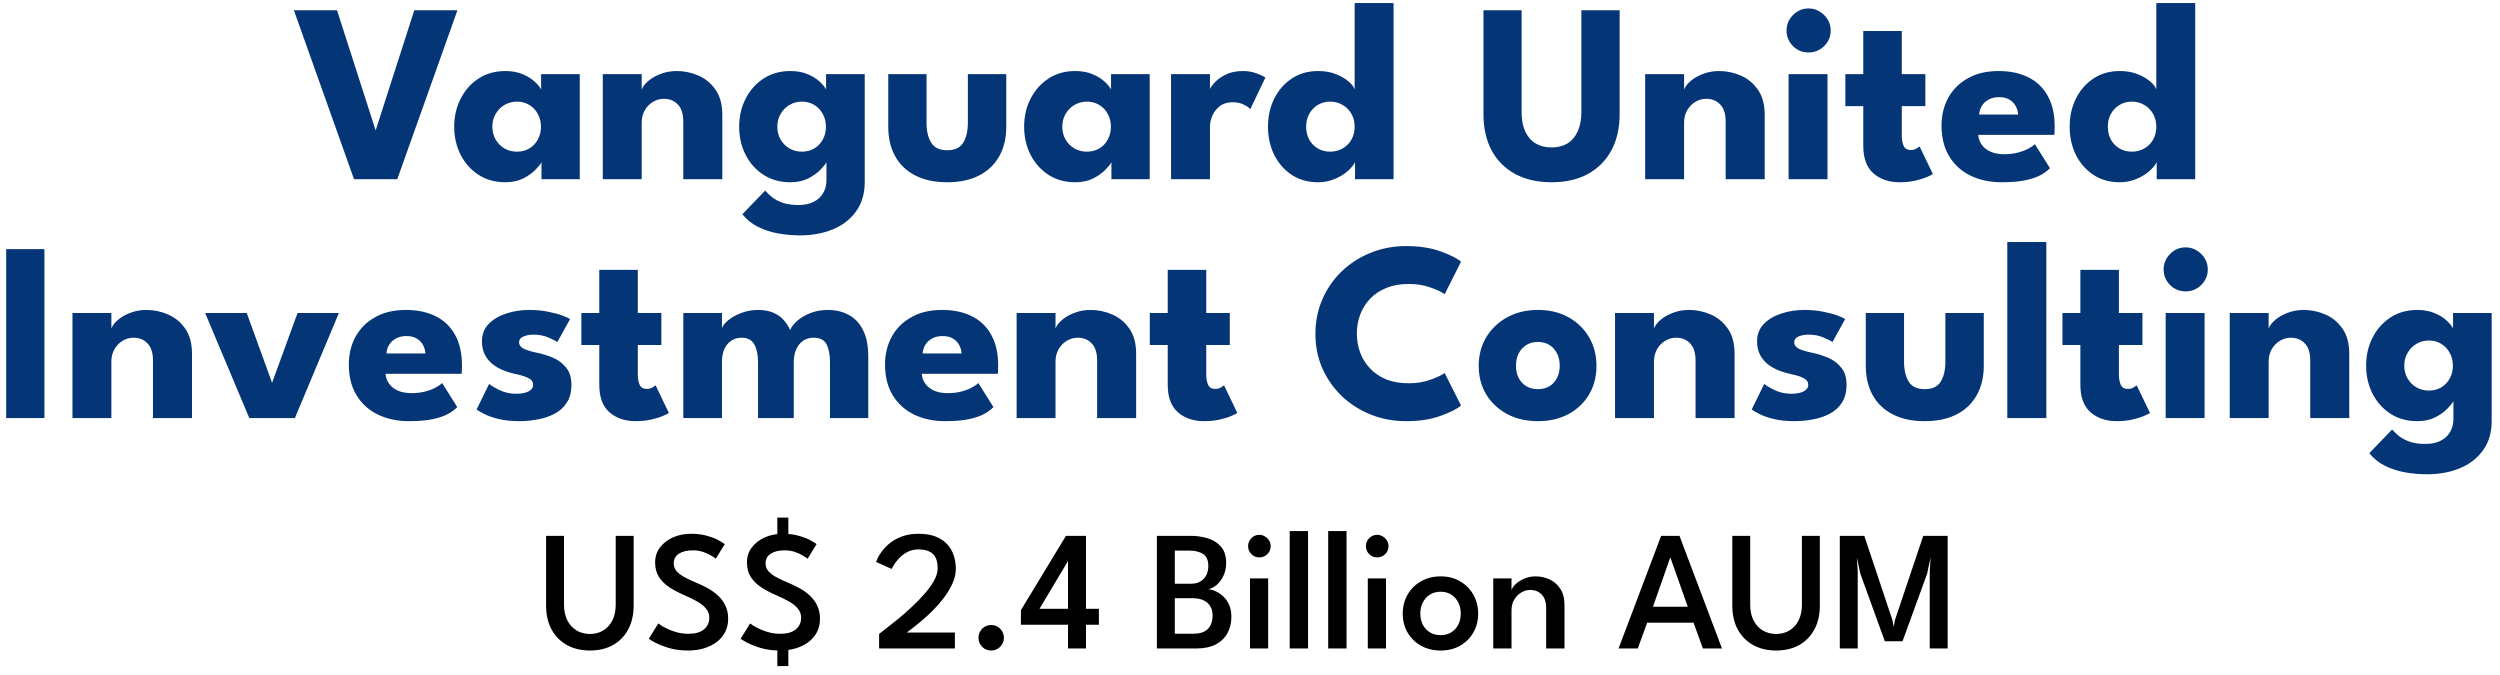
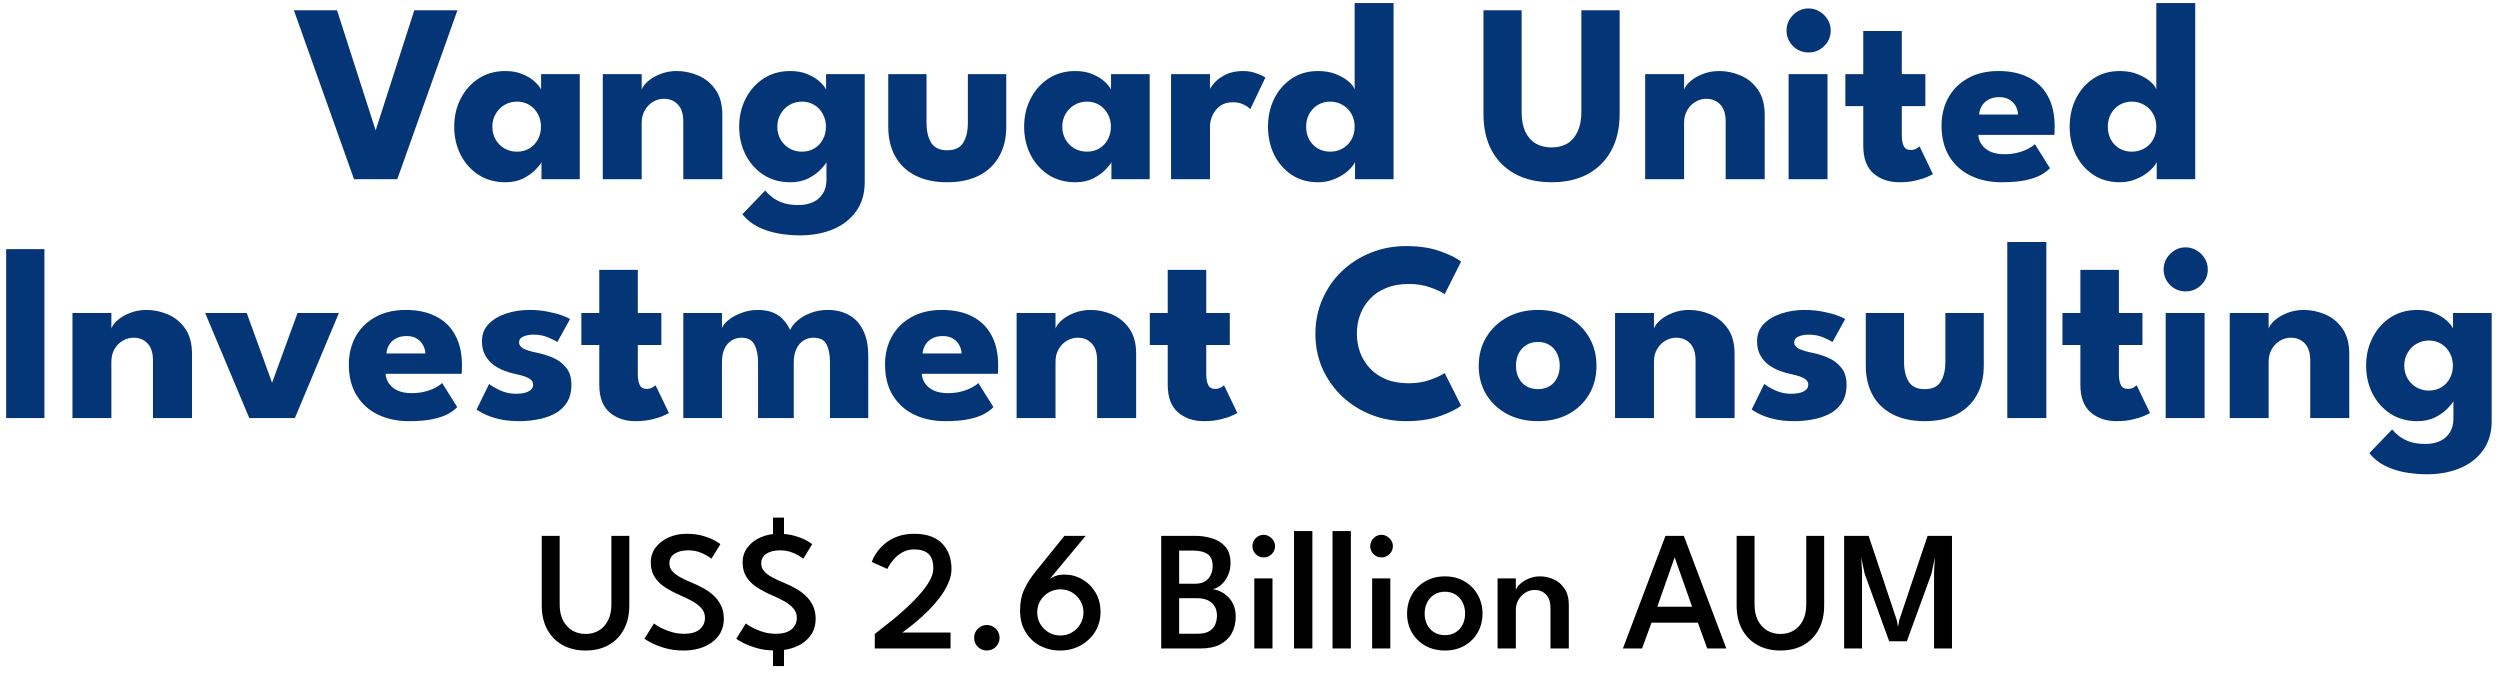
<svg xmlns="http://www.w3.org/2000/svg" width="293" height="79" viewBox="0 0 293 79" fill="none">
  <path d="M46.562 21H41.492L34.442 1.2H39.497L44.027 15.285L48.557 1.2H53.612L46.562 21ZM63.462 21V19.005C63.373 19.205 63.142 19.495 62.773 19.875C62.413 20.255 61.932 20.6 61.333 20.91C60.733 21.21 60.032 21.36 59.233 21.36C58.032 21.36 56.983 21.07 56.083 20.49C55.182 19.9 54.483 19.115 53.983 18.135C53.483 17.145 53.233 16.05 53.233 14.85C53.233 13.65 53.483 12.56 53.983 11.58C54.483 10.59 55.182 9.8 56.083 9.21C56.983 8.62 58.032 8.325 59.233 8.325C60.002 8.325 60.678 8.45 61.258 8.7C61.837 8.94 62.307 9.23 62.667 9.57C63.028 9.9 63.278 10.205 63.417 10.485V8.685H67.948V21H63.462ZM57.703 14.85C57.703 15.41 57.833 15.915 58.093 16.365C58.352 16.805 58.697 17.15 59.127 17.4C59.568 17.65 60.053 17.775 60.583 17.775C61.133 17.775 61.617 17.65 62.038 17.4C62.458 17.15 62.788 16.805 63.028 16.365C63.278 15.915 63.403 15.41 63.403 14.85C63.403 14.29 63.278 13.79 63.028 13.35C62.788 12.9 62.458 12.55 62.038 12.3C61.617 12.04 61.133 11.91 60.583 11.91C60.053 11.91 59.568 12.04 59.127 12.3C58.697 12.55 58.352 12.9 58.093 13.35C57.833 13.79 57.703 14.29 57.703 14.85ZM79.316 8.325C80.176 8.325 81.016 8.5 81.836 8.85C82.656 9.2 83.331 9.755 83.861 10.515C84.391 11.265 84.656 12.255 84.656 13.485V21H80.081V14.235C80.081 13.355 79.871 12.695 79.451 12.255C79.031 11.805 78.481 11.58 77.801 11.58C77.351 11.58 76.926 11.7 76.526 11.94C76.136 12.17 75.816 12.5 75.566 12.93C75.326 13.35 75.206 13.835 75.206 14.385V21H70.646V8.685H75.206V10.5C75.326 10.17 75.576 9.84 75.956 9.51C76.346 9.17 76.831 8.89 77.411 8.67C78.001 8.44 78.636 8.325 79.316 8.325ZM93.771 27.585C92.911 27.585 92.056 27.51 91.206 27.36C90.366 27.21 89.581 26.955 88.851 26.595C88.121 26.235 87.506 25.74 87.006 25.11L89.676 22.335C89.906 22.605 90.186 22.87 90.516 23.13C90.856 23.39 91.271 23.605 91.761 23.775C92.261 23.945 92.866 24.03 93.576 24.03C94.236 24.03 94.811 23.915 95.301 23.685C95.791 23.455 96.171 23.12 96.441 22.68C96.721 22.24 96.861 21.705 96.861 21.075V20.775H101.346V21.345C101.346 22.705 101.006 23.85 100.326 24.78C99.656 25.71 98.751 26.41 97.611 26.88C96.471 27.35 95.191 27.585 93.771 27.585ZM96.861 21V19.005C96.771 19.205 96.541 19.495 96.171 19.875C95.811 20.255 95.331 20.6 94.731 20.91C94.131 21.21 93.431 21.36 92.631 21.36C91.431 21.36 90.381 21.07 89.481 20.49C88.581 19.9 87.881 19.115 87.381 18.135C86.881 17.145 86.631 16.05 86.631 14.85C86.631 13.65 86.881 12.56 87.381 11.58C87.881 10.59 88.581 9.8 89.481 9.21C90.381 8.62 91.431 8.325 92.631 8.325C93.401 8.325 94.076 8.45 94.656 8.7C95.236 8.94 95.706 9.23 96.066 9.57C96.426 9.9 96.676 10.205 96.816 10.485V8.685H101.346V21H96.861ZM91.101 14.85C91.101 15.41 91.231 15.915 91.491 16.365C91.751 16.805 92.096 17.15 92.526 17.4C92.966 17.65 93.451 17.775 93.981 17.775C94.531 17.775 95.016 17.65 95.436 17.4C95.856 17.15 96.186 16.805 96.426 16.365C96.676 15.915 96.801 15.41 96.801 14.85C96.801 14.29 96.676 13.79 96.426 13.35C96.186 12.9 95.856 12.55 95.436 12.3C95.016 12.04 94.531 11.91 93.981 11.91C93.451 11.91 92.966 12.04 92.526 12.3C92.096 12.55 91.751 12.9 91.491 13.35C91.231 13.79 91.101 14.29 91.101 14.85ZM108.589 14.385C108.589 15.365 108.774 16.15 109.144 16.74C109.514 17.32 110.134 17.61 111.004 17.61C111.894 17.61 112.519 17.32 112.879 16.74C113.249 16.15 113.434 15.365 113.434 14.385V8.685H117.934V14.865C117.934 16.185 117.659 17.335 117.109 18.315C116.569 19.285 115.784 20.035 114.754 20.565C113.724 21.095 112.474 21.36 111.004 21.36C109.544 21.36 108.299 21.095 107.269 20.565C106.239 20.035 105.454 19.285 104.914 18.315C104.374 17.335 104.104 16.185 104.104 14.865V8.685H108.589V14.385ZM130.259 21V19.005C130.169 19.205 129.939 19.495 129.569 19.875C129.209 20.255 128.729 20.6 128.129 20.91C127.529 21.21 126.829 21.36 126.029 21.36C124.829 21.36 123.779 21.07 122.879 20.49C121.979 19.9 121.279 19.115 120.779 18.135C120.279 17.145 120.029 16.05 120.029 14.85C120.029 13.65 120.279 12.56 120.779 11.58C121.279 10.59 121.979 9.8 122.879 9.21C123.779 8.62 124.829 8.325 126.029 8.325C126.799 8.325 127.474 8.45 128.054 8.7C128.634 8.94 129.104 9.23 129.464 9.57C129.824 9.9 130.074 10.205 130.214 10.485V8.685H134.744V21H130.259ZM124.499 14.85C124.499 15.41 124.629 15.915 124.889 16.365C125.149 16.805 125.494 17.15 125.924 17.4C126.364 17.65 126.849 17.775 127.379 17.775C127.929 17.775 128.414 17.65 128.834 17.4C129.254 17.15 129.584 16.805 129.824 16.365C130.074 15.915 130.199 15.41 130.199 14.85C130.199 14.29 130.074 13.79 129.824 13.35C129.584 12.9 129.254 12.55 128.834 12.3C128.414 12.04 127.929 11.91 127.379 11.91C126.849 11.91 126.364 12.04 125.924 12.3C125.494 12.55 125.149 12.9 124.889 13.35C124.629 13.79 124.499 14.29 124.499 14.85ZM141.808 21H137.248V8.685H141.808V10.59H141.733C141.813 10.36 142.008 10.07 142.318 9.72C142.628 9.36 143.063 9.04 143.623 8.76C144.183 8.47 144.868 8.325 145.678 8.325C146.248 8.325 146.773 8.415 147.253 8.595C147.733 8.765 148.083 8.93 148.303 9.09L146.533 12.795C146.393 12.625 146.143 12.45 145.783 12.27C145.433 12.08 144.993 11.985 144.463 11.985C143.853 11.985 143.348 12.14 142.948 12.45C142.558 12.76 142.268 13.135 142.078 13.575C141.898 14.015 141.808 14.43 141.808 14.82V21ZM154.49 21.36C153.3 21.36 152.265 21.07 151.385 20.49C150.505 19.9 149.82 19.115 149.33 18.135C148.85 17.145 148.61 16.05 148.61 14.85C148.61 13.65 148.85 12.56 149.33 11.58C149.82 10.59 150.505 9.8 151.385 9.21C152.265 8.62 153.3 8.325 154.49 8.325C155.28 8.325 155.98 8.45 156.59 8.7C157.2 8.94 157.695 9.23 158.075 9.57C158.455 9.9 158.685 10.205 158.765 10.485V0.36H163.325V21H158.81V19.005C158.62 19.375 158.31 19.745 157.88 20.115C157.45 20.475 156.945 20.77 156.365 21C155.785 21.24 155.16 21.36 154.49 21.36ZM155.885 17.775C156.435 17.775 156.925 17.65 157.355 17.4C157.795 17.15 158.14 16.805 158.39 16.365C158.64 15.915 158.765 15.41 158.765 14.85C158.765 14.29 158.64 13.79 158.39 13.35C158.14 12.9 157.795 12.55 157.355 12.3C156.925 12.04 156.435 11.91 155.885 11.91C155.355 11.91 154.875 12.04 154.445 12.3C154.025 12.55 153.69 12.9 153.44 13.35C153.2 13.79 153.08 14.29 153.08 14.85C153.08 15.41 153.2 15.915 153.44 16.365C153.69 16.805 154.025 17.15 154.445 17.4C154.875 17.65 155.355 17.775 155.885 17.775ZM185.337 1.2H189.822V13.365C189.822 14.995 189.502 16.41 188.862 17.61C188.222 18.8 187.307 19.725 186.117 20.385C184.927 21.035 183.507 21.36 181.857 21.36C180.197 21.36 178.767 21.035 177.567 20.385C176.367 19.725 175.447 18.8 174.807 17.61C174.177 16.41 173.862 14.995 173.862 13.365V1.2H178.332V13.125C178.332 14.025 178.472 14.785 178.752 15.405C179.042 16.025 179.452 16.495 179.982 16.815C180.512 17.125 181.137 17.28 181.857 17.28C182.567 17.28 183.182 17.125 183.702 16.815C184.222 16.495 184.622 16.025 184.902 15.405C185.192 14.785 185.337 14.025 185.337 13.125V1.2ZM201.484 8.325C202.344 8.325 203.184 8.5 204.004 8.85C204.824 9.2 205.499 9.755 206.029 10.515C206.559 11.265 206.824 12.255 206.824 13.485V21H202.249V14.235C202.249 13.355 202.039 12.695 201.619 12.255C201.199 11.805 200.649 11.58 199.969 11.58C199.519 11.58 199.094 11.7 198.694 11.94C198.304 12.17 197.984 12.5 197.734 12.93C197.494 13.35 197.374 13.835 197.374 14.385V21H192.814V8.685H197.374V10.5C197.494 10.17 197.744 9.84 198.124 9.51C198.514 9.17 198.999 8.89 199.579 8.67C200.169 8.44 200.804 8.325 201.484 8.325ZM209.624 21V8.685H214.184V21H209.624ZM211.964 6.15C211.244 6.15 210.634 5.9 210.134 5.4C209.634 4.89 209.384 4.285 209.384 3.585C209.384 2.885 209.634 2.28 210.134 1.77C210.644 1.25 211.254 0.99 211.964 0.99C212.434 0.99 212.864 1.11 213.254 1.35C213.644 1.58 213.959 1.89 214.199 2.28C214.439 2.67 214.559 3.105 214.559 3.585C214.559 4.285 214.304 4.89 213.794 5.4C213.284 5.9 212.674 6.15 211.964 6.15ZM216.275 8.685H218.375V3.63H222.89V8.685H225.65V12.435H222.89V15.87C222.89 16.38 222.965 16.795 223.115 17.115C223.265 17.425 223.54 17.58 223.94 17.58C224.21 17.58 224.44 17.52 224.63 17.4C224.82 17.28 224.935 17.2 224.975 17.16L226.535 20.4C226.465 20.46 226.245 20.57 225.875 20.73C225.515 20.89 225.055 21.035 224.495 21.165C223.935 21.295 223.31 21.36 222.62 21.36C221.39 21.36 220.375 21.015 219.575 20.325C218.775 19.625 218.375 18.55 218.375 17.1V12.435H216.275V8.685ZM231.854 15.81C231.884 16.25 232.024 16.64 232.274 16.98C232.524 17.32 232.869 17.59 233.309 17.79C233.759 17.98 234.289 18.075 234.899 18.075C235.479 18.075 235.999 18.015 236.459 17.895C236.929 17.775 237.334 17.625 237.674 17.445C238.024 17.265 238.294 17.08 238.484 16.89L240.254 19.71C240.004 19.98 239.649 20.245 239.189 20.505C238.739 20.755 238.144 20.96 237.404 21.12C236.664 21.28 235.729 21.36 234.599 21.36C233.239 21.36 232.029 21.105 230.969 20.595C229.909 20.085 229.074 19.335 228.464 18.345C227.854 17.355 227.549 16.145 227.549 14.715C227.549 13.515 227.809 12.435 228.329 11.475C228.859 10.505 229.624 9.74 230.624 9.18C231.624 8.61 232.829 8.325 234.239 8.325C235.579 8.325 236.739 8.57 237.719 9.06C238.709 9.55 239.469 10.28 239.999 11.25C240.539 12.21 240.809 13.41 240.809 14.85C240.809 14.93 240.804 15.09 240.794 15.33C240.794 15.57 240.784 15.73 240.764 15.81H231.854ZM236.519 13.425C236.509 13.105 236.424 12.79 236.264 12.48C236.104 12.16 235.864 11.9 235.544 11.7C235.224 11.49 234.814 11.385 234.314 11.385C233.814 11.385 233.389 11.485 233.039 11.685C232.699 11.875 232.439 12.125 232.259 12.435C232.079 12.745 231.979 13.075 231.959 13.425H236.519ZM248.445 21.36C247.255 21.36 246.22 21.07 245.34 20.49C244.46 19.9 243.775 19.115 243.285 18.135C242.805 17.145 242.565 16.05 242.565 14.85C242.565 13.65 242.805 12.56 243.285 11.58C243.775 10.59 244.46 9.8 245.34 9.21C246.22 8.62 247.255 8.325 248.445 8.325C249.235 8.325 249.935 8.45 250.545 8.7C251.155 8.94 251.65 9.23 252.03 9.57C252.41 9.9 252.64 10.205 252.72 10.485V0.36H257.28V21H252.765V19.005C252.575 19.375 252.265 19.745 251.835 20.115C251.405 20.475 250.9 20.77 250.32 21C249.74 21.24 249.115 21.36 248.445 21.36ZM249.84 17.775C250.39 17.775 250.88 17.65 251.31 17.4C251.75 17.15 252.095 16.805 252.345 16.365C252.595 15.915 252.72 15.41 252.72 14.85C252.72 14.29 252.595 13.79 252.345 13.35C252.095 12.9 251.75 12.55 251.31 12.3C250.88 12.04 250.39 11.91 249.84 11.91C249.31 11.91 248.83 12.04 248.4 12.3C247.98 12.55 247.645 12.9 247.395 13.35C247.155 13.79 247.035 14.29 247.035 14.85C247.035 15.41 247.155 15.915 247.395 16.365C247.645 16.805 247.98 17.15 248.4 17.4C248.83 17.65 249.31 17.775 249.84 17.775ZM0.723 29.2H5.207V49H0.723V29.2ZM17.163 36.325C18.023 36.325 18.863 36.5 19.683 36.85C20.503 37.2 21.178 37.755 21.708 38.515C22.238 39.265 22.503 40.255 22.503 41.485V49H17.928V42.235C17.928 41.355 17.718 40.695 17.298 40.255C16.878 39.805 16.328 39.58 15.648 39.58C15.198 39.58 14.773 39.7 14.373 39.94C13.983 40.17 13.663 40.5 13.413 40.93C13.173 41.35 13.053 41.835 13.053 42.385V49H8.493V36.685H13.053V38.5C13.173 38.17 13.423 37.84 13.803 37.51C14.193 37.17 14.678 36.89 15.258 36.67C15.848 36.44 16.483 36.325 17.163 36.325ZM24.043 36.685H28.918L31.888 44.86L34.873 36.685H39.718L34.558 49H29.218L24.043 36.685ZM45.189 43.81C45.219 44.25 45.359 44.64 45.609 44.98C45.859 45.32 46.204 45.59 46.644 45.79C47.094 45.98 47.624 46.075 48.234 46.075C48.814 46.075 49.334 46.015 49.794 45.895C50.264 45.775 50.669 45.625 51.009 45.445C51.359 45.265 51.629 45.08 51.819 44.89L53.589 47.71C53.339 47.98 52.984 48.245 52.524 48.505C52.074 48.755 51.479 48.96 50.739 49.12C49.999 49.28 49.064 49.36 47.934 49.36C46.574 49.36 45.364 49.105 44.304 48.595C43.244 48.085 42.409 47.335 41.799 46.345C41.189 45.355 40.884 44.145 40.884 42.715C40.884 41.515 41.144 40.435 41.664 39.475C42.194 38.505 42.959 37.74 43.959 37.18C44.959 36.61 46.164 36.325 47.574 36.325C48.914 36.325 50.074 36.57 51.054 37.06C52.044 37.55 52.804 38.28 53.334 39.25C53.874 40.21 54.144 41.41 54.144 42.85C54.144 42.93 54.139 43.09 54.129 43.33C54.129 43.57 54.119 43.73 54.099 43.81H45.189ZM49.854 41.425C49.844 41.105 49.759 40.79 49.599 40.48C49.439 40.16 49.199 39.9 48.879 39.7C48.559 39.49 48.149 39.385 47.649 39.385C47.149 39.385 46.724 39.485 46.374 39.685C46.034 39.875 45.774 40.125 45.594 40.435C45.414 40.745 45.314 41.075 45.294 41.425H49.854ZM62.02 36.325C62.83 36.325 63.57 36.395 64.24 36.535C64.91 36.665 65.47 36.815 65.92 36.985C66.38 37.155 66.675 37.295 66.805 37.405L65.32 40.09C65.13 39.95 64.775 39.77 64.255 39.55C63.745 39.33 63.175 39.22 62.545 39.22C62.065 39.22 61.66 39.295 61.33 39.445C61 39.585 60.835 39.81 60.835 40.12C60.835 40.43 61.015 40.68 61.375 40.87C61.745 41.05 62.275 41.21 62.965 41.35C63.565 41.47 64.175 41.66 64.795 41.92C65.415 42.18 65.93 42.565 66.34 43.075C66.76 43.575 66.97 44.245 66.97 45.085C66.97 45.945 66.785 46.655 66.415 47.215C66.045 47.775 65.555 48.21 64.945 48.52C64.335 48.83 63.675 49.045 62.965 49.165C62.255 49.295 61.565 49.36 60.895 49.36C59.955 49.36 59.135 49.275 58.435 49.105C57.745 48.935 57.185 48.74 56.755 48.52C56.325 48.3 56.025 48.125 55.855 47.995L57.325 44.995C57.585 45.215 58.01 45.465 58.6 45.745C59.19 46.015 59.815 46.15 60.475 46.15C61.115 46.15 61.61 46.055 61.96 45.865C62.31 45.675 62.485 45.425 62.485 45.115C62.485 44.865 62.4 44.665 62.23 44.515C62.06 44.365 61.82 44.235 61.51 44.125C61.2 44.015 60.825 43.915 60.385 43.825C59.985 43.745 59.56 43.62 59.11 43.45C58.66 43.28 58.235 43.05 57.835 42.76C57.435 42.46 57.11 42.085 56.86 41.635C56.61 41.185 56.485 40.64 56.485 40C56.485 39.18 56.75 38.5 57.28 37.96C57.81 37.42 58.495 37.015 59.335 36.745C60.175 36.465 61.07 36.325 62.02 36.325ZM68.136 36.685H70.236V31.63H74.751V36.685H77.511V40.435H74.751V43.87C74.751 44.38 74.826 44.795 74.976 45.115C75.126 45.425 75.401 45.58 75.801 45.58C76.071 45.58 76.301 45.52 76.491 45.4C76.681 45.28 76.796 45.2 76.836 45.16L78.396 48.4C78.326 48.46 78.106 48.57 77.736 48.73C77.376 48.89 76.916 49.035 76.356 49.165C75.796 49.295 75.171 49.36 74.481 49.36C73.251 49.36 72.236 49.015 71.436 48.325C70.636 47.625 70.236 46.55 70.236 45.1V40.435H68.136V36.685ZM97.019 36.325C97.949 36.325 98.769 36.52 99.479 36.91C100.189 37.29 100.744 37.88 101.144 38.68C101.554 39.48 101.759 40.51 101.759 41.77V49H97.274V42.46C97.274 41.6 97.144 40.905 96.884 40.375C96.624 39.845 96.109 39.58 95.339 39.58C94.879 39.58 94.474 39.7 94.124 39.94C93.774 40.18 93.504 40.515 93.314 40.945C93.124 41.365 93.029 41.87 93.029 42.46V49H88.844V42.46C88.844 41.6 88.699 40.905 88.409 40.375C88.129 39.845 87.629 39.58 86.909 39.58C86.449 39.58 86.044 39.7 85.694 39.94C85.344 40.17 85.074 40.5 84.884 40.93C84.704 41.35 84.614 41.86 84.614 42.46V49H80.084V36.685H84.614V38.44C84.734 38.13 84.994 37.815 85.394 37.495C85.804 37.165 86.309 36.89 86.909 36.67C87.509 36.44 88.144 36.325 88.814 36.325C89.544 36.325 90.154 36.435 90.644 36.655C91.134 36.865 91.534 37.15 91.844 37.51C92.164 37.87 92.419 38.26 92.609 38.68C92.749 38.32 93.024 37.96 93.434 37.6C93.854 37.23 94.374 36.925 94.994 36.685C95.624 36.445 96.299 36.325 97.019 36.325ZM108.031 43.81C108.061 44.25 108.201 44.64 108.451 44.98C108.701 45.32 109.046 45.59 109.486 45.79C109.936 45.98 110.466 46.075 111.076 46.075C111.656 46.075 112.176 46.015 112.636 45.895C113.106 45.775 113.511 45.625 113.851 45.445C114.201 45.265 114.471 45.08 114.661 44.89L116.431 47.71C116.181 47.98 115.826 48.245 115.366 48.505C114.916 48.755 114.321 48.96 113.581 49.12C112.841 49.28 111.906 49.36 110.776 49.36C109.416 49.36 108.206 49.105 107.146 48.595C106.086 48.085 105.251 47.335 104.641 46.345C104.031 45.355 103.726 44.145 103.726 42.715C103.726 41.515 103.986 40.435 104.506 39.475C105.036 38.505 105.801 37.74 106.801 37.18C107.801 36.61 109.006 36.325 110.416 36.325C111.756 36.325 112.916 36.57 113.896 37.06C114.886 37.55 115.646 38.28 116.176 39.25C116.716 40.21 116.986 41.41 116.986 42.85C116.986 42.93 116.981 43.09 116.971 43.33C116.971 43.57 116.961 43.73 116.941 43.81H108.031ZM112.696 41.425C112.686 41.105 112.601 40.79 112.441 40.48C112.281 40.16 112.041 39.9 111.721 39.7C111.401 39.49 110.991 39.385 110.491 39.385C109.991 39.385 109.566 39.485 109.216 39.685C108.876 39.875 108.616 40.125 108.436 40.435C108.256 40.745 108.156 41.075 108.136 41.425H112.696ZM127.817 36.325C128.677 36.325 129.517 36.5 130.337 36.85C131.157 37.2 131.832 37.755 132.362 38.515C132.892 39.265 133.157 40.255 133.157 41.485V49H128.582V42.235C128.582 41.355 128.372 40.695 127.952 40.255C127.532 39.805 126.982 39.58 126.302 39.58C125.852 39.58 125.427 39.7 125.027 39.94C124.637 40.17 124.317 40.5 124.067 40.93C123.827 41.35 123.707 41.835 123.707 42.385V49H119.147V36.685H123.707V38.5C123.827 38.17 124.077 37.84 124.457 37.51C124.847 37.17 125.332 36.89 125.912 36.67C126.502 36.44 127.137 36.325 127.817 36.325ZM134.757 36.685H136.857V31.63H141.372V36.685H144.132V40.435H141.372V43.87C141.372 44.38 141.447 44.795 141.597 45.115C141.747 45.425 142.022 45.58 142.422 45.58C142.692 45.58 142.922 45.52 143.112 45.4C143.302 45.28 143.417 45.2 143.457 45.16L145.017 48.4C144.947 48.46 144.727 48.57 144.357 48.73C143.997 48.89 143.537 49.035 142.977 49.165C142.417 49.295 141.792 49.36 141.102 49.36C139.872 49.36 138.857 49.015 138.057 48.325C137.257 47.625 136.857 46.55 136.857 45.1V40.435H134.757V36.685ZM165.115 44.92C166.035 44.92 166.87 44.785 167.62 44.515C168.38 44.245 168.945 43.98 169.315 43.72L171.235 47.53C170.765 47.93 169.96 48.335 168.82 48.745C167.69 49.155 166.345 49.36 164.785 49.36C163.325 49.36 161.955 49.105 160.675 48.595C159.395 48.085 158.265 47.37 157.285 46.45C156.315 45.52 155.55 44.435 154.99 43.195C154.44 41.945 154.165 40.59 154.165 39.13C154.165 37.67 154.44 36.315 154.99 35.065C155.54 33.805 156.3 32.71 157.27 31.78C158.25 30.85 159.38 30.13 160.66 29.62C161.95 29.1 163.325 28.84 164.785 28.84C166.345 28.84 167.69 29.045 168.82 29.455C169.96 29.865 170.765 30.27 171.235 30.67L169.315 34.48C168.945 34.21 168.38 33.945 167.62 33.685C166.87 33.415 166.035 33.28 165.115 33.28C164.095 33.28 163.205 33.44 162.445 33.76C161.685 34.07 161.05 34.5 160.54 35.05C160.03 35.6 159.65 36.22 159.4 36.91C159.15 37.6 159.025 38.325 159.025 39.085C159.025 39.855 159.15 40.59 159.4 41.29C159.65 41.98 160.03 42.6 160.54 43.15C161.05 43.7 161.685 44.135 162.445 44.455C163.205 44.765 164.095 44.92 165.115 44.92ZM180.251 49.36C178.901 49.36 177.701 49.085 176.651 48.535C175.611 47.975 174.791 47.21 174.191 46.24C173.601 45.26 173.306 44.14 173.306 42.88C173.306 41.62 173.601 40.5 174.191 39.52C174.791 38.53 175.611 37.75 176.651 37.18C177.701 36.61 178.901 36.325 180.251 36.325C181.601 36.325 182.791 36.61 183.821 37.18C184.851 37.75 185.656 38.53 186.236 39.52C186.816 40.5 187.106 41.62 187.106 42.88C187.106 44.14 186.816 45.26 186.236 46.24C185.656 47.21 184.851 47.975 183.821 48.535C182.791 49.085 181.601 49.36 180.251 49.36ZM180.251 45.61C180.771 45.61 181.221 45.495 181.601 45.265C181.981 45.035 182.276 44.71 182.486 44.29C182.696 43.87 182.801 43.395 182.801 42.865C182.801 42.325 182.696 41.845 182.486 41.425C182.276 41.005 181.981 40.675 181.601 40.435C181.221 40.195 180.771 40.075 180.251 40.075C179.731 40.075 179.276 40.195 178.886 40.435C178.506 40.675 178.206 41.005 177.986 41.425C177.776 41.845 177.671 42.325 177.671 42.865C177.671 43.395 177.776 43.87 177.986 44.29C178.206 44.71 178.506 45.035 178.886 45.265C179.276 45.495 179.731 45.61 180.251 45.61ZM197.954 36.325C198.814 36.325 199.654 36.5 200.474 36.85C201.294 37.2 201.969 37.755 202.499 38.515C203.029 39.265 203.294 40.255 203.294 41.485V49H198.719V42.235C198.719 41.355 198.509 40.695 198.089 40.255C197.669 39.805 197.119 39.58 196.439 39.58C195.989 39.58 195.564 39.7 195.164 39.94C194.774 40.17 194.454 40.5 194.204 40.93C193.964 41.35 193.844 41.835 193.844 42.385V49H189.284V36.685H193.844V38.5C193.964 38.17 194.214 37.84 194.594 37.51C194.984 37.17 195.469 36.89 196.049 36.67C196.639 36.44 197.274 36.325 197.954 36.325ZM211.464 36.325C212.274 36.325 213.014 36.395 213.684 36.535C214.354 36.665 214.914 36.815 215.364 36.985C215.824 37.155 216.119 37.295 216.249 37.405L214.764 40.09C214.574 39.95 214.219 39.77 213.699 39.55C213.189 39.33 212.619 39.22 211.989 39.22C211.509 39.22 211.104 39.295 210.774 39.445C210.444 39.585 210.279 39.81 210.279 40.12C210.279 40.43 210.459 40.68 210.819 40.87C211.189 41.05 211.719 41.21 212.409 41.35C213.009 41.47 213.619 41.66 214.239 41.92C214.859 42.18 215.374 42.565 215.784 43.075C216.204 43.575 216.414 44.245 216.414 45.085C216.414 45.945 216.229 46.655 215.859 47.215C215.489 47.775 214.999 48.21 214.389 48.52C213.779 48.83 213.119 49.045 212.409 49.165C211.699 49.295 211.009 49.36 210.339 49.36C209.399 49.36 208.579 49.275 207.879 49.105C207.189 48.935 206.629 48.74 206.199 48.52C205.769 48.3 205.469 48.125 205.299 47.995L206.769 44.995C207.029 45.215 207.454 45.465 208.044 45.745C208.634 46.015 209.259 46.15 209.919 46.15C210.559 46.15 211.054 46.055 211.404 45.865C211.754 45.675 211.929 45.425 211.929 45.115C211.929 44.865 211.844 44.665 211.674 44.515C211.504 44.365 211.264 44.235 210.954 44.125C210.644 44.015 210.269 43.915 209.829 43.825C209.429 43.745 209.004 43.62 208.554 43.45C208.104 43.28 207.679 43.05 207.279 42.76C206.879 42.46 206.554 42.085 206.304 41.635C206.054 41.185 205.929 40.64 205.929 40C205.929 39.18 206.194 38.5 206.724 37.96C207.254 37.42 207.939 37.015 208.779 36.745C209.619 36.465 210.514 36.325 211.464 36.325ZM223.154 42.385C223.154 43.365 223.339 44.15 223.709 44.74C224.079 45.32 224.699 45.61 225.569 45.61C226.459 45.61 227.084 45.32 227.444 44.74C227.814 44.15 227.999 43.365 227.999 42.385V36.685H232.499V42.865C232.499 44.185 232.224 45.335 231.674 46.315C231.134 47.285 230.349 48.035 229.319 48.565C228.289 49.095 227.039 49.36 225.569 49.36C224.109 49.36 222.864 49.095 221.834 48.565C220.804 48.035 220.019 47.285 219.479 46.315C218.939 45.335 218.669 44.185 218.669 42.865V36.685H223.154V42.385ZM239.83 49H235.255V28.36H239.83V49ZM241.72 36.685H243.82V31.63H248.335V36.685H251.095V40.435H248.335V43.87C248.335 44.38 248.41 44.795 248.56 45.115C248.71 45.425 248.985 45.58 249.385 45.58C249.655 45.58 249.885 45.52 250.075 45.4C250.265 45.28 250.38 45.2 250.42 45.16L251.98 48.4C251.91 48.46 251.69 48.57 251.32 48.73C250.96 48.89 250.5 49.035 249.94 49.165C249.38 49.295 248.755 49.36 248.065 49.36C246.835 49.36 245.82 49.015 245.02 48.325C244.22 47.625 243.82 46.55 243.82 45.1V40.435H241.72V36.685ZM253.818 49V36.685H258.378V49H253.818ZM256.158 34.15C255.438 34.15 254.828 33.9 254.328 33.4C253.828 32.89 253.578 32.285 253.578 31.585C253.578 30.885 253.828 30.28 254.328 29.77C254.838 29.25 255.448 28.99 256.158 28.99C256.628 28.99 257.058 29.11 257.448 29.35C257.838 29.58 258.153 29.89 258.393 30.28C258.633 30.67 258.753 31.105 258.753 31.585C258.753 32.285 258.498 32.89 257.988 33.4C257.478 33.9 256.868 34.15 256.158 34.15ZM269.995 36.325C270.855 36.325 271.695 36.5 272.515 36.85C273.335 37.2 274.01 37.755 274.54 38.515C275.07 39.265 275.335 40.255 275.335 41.485V49H270.76V42.235C270.76 41.355 270.55 40.695 270.13 40.255C269.71 39.805 269.16 39.58 268.48 39.58C268.03 39.58 267.605 39.7 267.205 39.94C266.815 40.17 266.495 40.5 266.245 40.93C266.005 41.35 265.885 41.835 265.885 42.385V49H261.325V36.685H265.885V38.5C266.005 38.17 266.255 37.84 266.635 37.51C267.025 37.17 267.51 36.89 268.09 36.67C268.68 36.44 269.315 36.325 269.995 36.325ZM284.45 55.585C283.59 55.585 282.735 55.51 281.885 55.36C281.045 55.21 280.26 54.955 279.53 54.595C278.8 54.235 278.185 53.74 277.685 53.11L280.355 50.335C280.585 50.605 280.865 50.87 281.195 51.13C281.535 51.39 281.95 51.605 282.44 51.775C282.94 51.945 283.545 52.03 284.255 52.03C284.915 52.03 285.49 51.915 285.98 51.685C286.47 51.455 286.85 51.12 287.12 50.68C287.4 50.24 287.54 49.705 287.54 49.075V48.775H292.025V49.345C292.025 50.705 291.685 51.85 291.005 52.78C290.335 53.71 289.43 54.41 288.29 54.88C287.15 55.35 285.87 55.585 284.45 55.585ZM287.54 49V47.005C287.45 47.205 287.22 47.495 286.85 47.875C286.49 48.255 286.01 48.6 285.41 48.91C284.81 49.21 284.11 49.36 283.31 49.36C282.11 49.36 281.06 49.07 280.16 48.49C279.26 47.9 278.56 47.115 278.06 46.135C277.56 45.145 277.31 44.05 277.31 42.85C277.31 41.65 277.56 40.56 278.06 39.58C278.56 38.59 279.26 37.8 280.16 37.21C281.06 36.62 282.11 36.325 283.31 36.325C284.08 36.325 284.755 36.45 285.335 36.7C285.915 36.94 286.385 37.23 286.745 37.57C287.105 37.9 287.355 38.205 287.495 38.485V36.685H292.025V49H287.54ZM281.78 42.85C281.78 43.41 281.91 43.915 282.17 44.365C282.43 44.805 282.775 45.15 283.205 45.4C283.645 45.65 284.13 45.775 284.66 45.775C285.21 45.775 285.695 45.65 286.115 45.4C286.535 45.15 286.865 44.805 287.105 44.365C287.355 43.915 287.48 43.41 287.48 42.85C287.48 42.29 287.355 41.79 287.105 41.35C286.865 40.9 286.535 40.55 286.115 40.3C285.695 40.04 285.21 39.91 284.66 39.91C284.13 39.91 283.645 40.04 283.205 40.3C282.775 40.55 282.43 40.9 282.17 41.35C281.91 41.79 281.78 42.29 281.78 42.85Z" fill="#043576" />
-   <path d="M72.162 62.8H74.262V70.97C74.262 72.057 74.045 72.997 73.612 73.79C73.185 74.577 72.589 75.183 71.822 75.61C71.055 76.03 70.162 76.24 69.142 76.24C68.129 76.24 67.235 76.03 66.462 75.61C65.689 75.183 65.085 74.577 64.652 73.79C64.219 72.997 64.002 72.057 64.002 70.97V62.8H66.102V70.86C66.102 71.58 66.232 72.197 66.492 72.71C66.759 73.223 67.119 73.617 67.572 73.89C68.032 74.163 68.555 74.3 69.142 74.3C69.729 74.3 70.249 74.163 70.702 73.89C71.155 73.617 71.512 73.223 71.772 72.71C72.032 72.197 72.162 71.58 72.162 70.86V62.8ZM80.971 62.56C81.744 62.56 82.414 62.65 82.981 62.83C83.554 63.003 84.008 63.19 84.341 63.39C84.674 63.583 84.874 63.71 84.941 63.77L83.891 65.48C83.791 65.393 83.611 65.273 83.351 65.12C83.098 64.96 82.784 64.817 82.411 64.69C82.044 64.563 81.634 64.5 81.181 64.5C80.501 64.5 79.961 64.633 79.561 64.9C79.161 65.16 78.961 65.54 78.961 66.04C78.961 66.373 79.068 66.667 79.281 66.92C79.494 67.173 79.798 67.41 80.191 67.63C80.591 67.85 81.068 68.073 81.621 68.3C82.088 68.493 82.541 68.713 82.981 68.96C83.428 69.207 83.828 69.497 84.181 69.83C84.534 70.163 84.814 70.55 85.021 70.99C85.234 71.43 85.341 71.937 85.341 72.51C85.341 73.11 85.218 73.643 84.971 74.11C84.724 74.57 84.384 74.96 83.951 75.28C83.518 75.593 83.018 75.833 82.451 76C81.891 76.16 81.291 76.24 80.651 76.24C79.811 76.24 79.054 76.14 78.381 75.94C77.714 75.733 77.174 75.52 76.761 75.3C76.348 75.073 76.108 74.927 76.041 74.86L77.151 73.07C77.231 73.137 77.378 73.237 77.591 73.37C77.811 73.497 78.081 73.633 78.401 73.78C78.721 73.92 79.074 74.04 79.461 74.14C79.854 74.233 80.261 74.28 80.681 74.28C81.488 74.28 82.098 74.107 82.511 73.76C82.924 73.407 83.131 72.953 83.131 72.4C83.131 71.98 82.998 71.617 82.731 71.31C82.471 70.997 82.111 70.713 81.651 70.46C81.198 70.207 80.681 69.957 80.101 69.71C79.508 69.45 78.958 69.157 78.451 68.83C77.951 68.503 77.548 68.107 77.241 67.64C76.934 67.167 76.781 66.593 76.781 65.92C76.781 65.247 76.971 64.66 77.351 64.16C77.738 63.653 78.248 63.26 78.881 62.98C79.514 62.7 80.211 62.56 80.971 62.56ZM91.103 60.66H92.393V62.93H91.103V60.66ZM91.103 75.79H92.393V78.06H91.103V75.79ZM91.733 62.56C92.506 62.56 93.176 62.65 93.743 62.83C94.316 63.003 94.769 63.19 95.103 63.39C95.436 63.583 95.636 63.71 95.703 63.77L94.653 65.48C94.553 65.393 94.373 65.273 94.113 65.12C93.859 64.96 93.546 64.817 93.173 64.69C92.806 64.563 92.396 64.5 91.943 64.5C91.263 64.5 90.723 64.633 90.323 64.9C89.923 65.16 89.723 65.54 89.723 66.04C89.723 66.373 89.829 66.667 90.043 66.92C90.256 67.173 90.559 67.41 90.953 67.63C91.353 67.85 91.829 68.073 92.383 68.3C92.85 68.493 93.303 68.713 93.743 68.96C94.189 69.207 94.59 69.497 94.943 69.83C95.296 70.163 95.576 70.55 95.783 70.99C95.996 71.43 96.103 71.937 96.103 72.51C96.103 73.11 95.98 73.643 95.733 74.11C95.486 74.57 95.146 74.96 94.713 75.28C94.279 75.593 93.779 75.833 93.213 76C92.653 76.16 92.053 76.24 91.413 76.24C90.573 76.24 89.816 76.14 89.143 75.94C88.476 75.733 87.936 75.52 87.523 75.3C87.109 75.073 86.87 74.927 86.803 74.86L87.913 73.07C87.993 73.137 88.139 73.237 88.353 73.37C88.573 73.497 88.843 73.633 89.163 73.78C89.483 73.92 89.836 74.04 90.223 74.14C90.616 74.233 91.023 74.28 91.443 74.28C92.249 74.28 92.859 74.107 93.273 73.76C93.686 73.407 93.893 72.953 93.893 72.4C93.893 71.98 93.76 71.617 93.493 71.31C93.233 70.997 92.873 70.713 92.413 70.46C91.96 70.207 91.443 69.957 90.863 69.71C90.269 69.45 89.719 69.157 89.213 68.83C88.713 68.503 88.309 68.107 88.003 67.64C87.696 67.167 87.543 66.593 87.543 65.92C87.543 65.247 87.733 64.66 88.113 64.16C88.499 63.653 89.01 63.26 89.643 62.98C90.276 62.7 90.973 62.56 91.733 62.56ZM107.653 64.39C107.139 64.39 106.686 64.5 106.293 64.72C105.906 64.933 105.583 65.187 105.323 65.48C105.063 65.773 104.863 66.04 104.723 66.28C104.589 66.52 104.516 66.653 104.503 66.68L102.673 65.86C102.686 65.8 102.749 65.65 102.863 65.41C102.976 65.163 103.153 64.883 103.393 64.57C103.633 64.25 103.943 63.937 104.323 63.63C104.709 63.323 105.176 63.07 105.723 62.87C106.276 62.663 106.919 62.56 107.653 62.56C108.446 62.56 109.119 62.67 109.673 62.89C110.226 63.11 110.676 63.413 111.023 63.8C111.369 64.18 111.623 64.617 111.783 65.11C111.943 65.603 112.023 66.123 112.023 66.67C112.023 67.23 111.893 67.797 111.633 68.37C111.379 68.943 111.049 69.5 110.643 70.04C110.236 70.573 109.799 71.073 109.333 71.54C108.866 72.007 108.413 72.423 107.973 72.79C107.539 73.157 107.166 73.457 106.853 73.69C106.546 73.923 106.353 74.07 106.273 74.13H111.913V76H103.033V74.3C103.206 74.16 103.489 73.937 103.883 73.63C104.283 73.323 104.743 72.96 105.263 72.54C105.783 72.113 106.309 71.65 106.843 71.15C107.383 70.65 107.883 70.137 108.343 69.61C108.809 69.083 109.183 68.567 109.463 68.06C109.749 67.553 109.893 67.08 109.893 66.64C109.893 65.813 109.699 65.233 109.313 64.9C108.926 64.56 108.373 64.39 107.653 64.39ZM116.158 76.24C115.751 76.24 115.401 76.097 115.108 75.81C114.821 75.517 114.678 75.163 114.678 74.75C114.678 74.337 114.821 73.983 115.108 73.69C115.401 73.397 115.751 73.25 116.158 73.25C116.578 73.25 116.931 73.397 117.218 73.69C117.511 73.983 117.658 74.337 117.658 74.75C117.658 75.163 117.511 75.517 117.218 75.81C116.931 76.097 116.578 76.24 116.158 76.24ZM127.28 62.8V71.35H128.79V73.22H127.28V76H125.17V73.22H119.65V71.51L124.93 62.8H127.28ZM125.17 71.35V65.77H125.16L121.83 71.35H125.17ZM135.587 62.8H139.527C140.254 62.8 140.934 62.9 141.567 63.1C142.207 63.293 142.724 63.623 143.117 64.09C143.51 64.55 143.707 65.187 143.707 66C143.707 66.547 143.6 67.04 143.387 67.48C143.18 67.92 142.917 68.277 142.597 68.55C142.277 68.823 141.95 68.99 141.617 69.05C141.897 69.077 142.19 69.163 142.497 69.31C142.81 69.45 143.104 69.65 143.377 69.91C143.657 70.17 143.884 70.497 144.057 70.89C144.23 71.283 144.317 71.743 144.317 72.27C144.317 73.003 144.164 73.65 143.857 74.21C143.55 74.77 143.094 75.21 142.487 75.53C141.88 75.843 141.12 76 140.207 76H135.587V62.8ZM137.687 74.27H139.867C140.44 74.27 140.887 74.173 141.207 73.98C141.534 73.787 141.767 73.53 141.907 73.21C142.047 72.883 142.117 72.527 142.117 72.14C142.117 71.507 141.914 71.01 141.507 70.65C141.1 70.29 140.517 70.11 139.757 70.11H137.687V74.27ZM137.687 68.41H139.587C140.047 68.41 140.427 68.317 140.727 68.13C141.027 67.937 141.25 67.683 141.397 67.37C141.544 67.05 141.617 66.717 141.617 66.37C141.617 65.67 141.414 65.19 141.007 64.93C140.6 64.663 140.057 64.53 139.377 64.53H137.687V68.41ZM146.498 76V67.79H148.628V76H146.498ZM147.588 65.33C147.228 65.33 146.918 65.2 146.658 64.94C146.404 64.68 146.278 64.37 146.278 64.01C146.278 63.65 146.404 63.34 146.658 63.08C146.918 62.813 147.228 62.68 147.588 62.68C147.828 62.68 148.048 62.743 148.248 62.87C148.454 62.99 148.618 63.15 148.738 63.35C148.864 63.543 148.928 63.763 148.928 64.01C148.928 64.37 148.798 64.68 148.538 64.94C148.278 65.2 147.961 65.33 147.588 65.33ZM153.303 76H151.153V62.24H153.303V76ZM157.815 76H155.665V62.24H157.815V76ZM160.306 76V67.79H162.436V76H160.306ZM161.396 65.33C161.036 65.33 160.726 65.2 160.466 64.94C160.213 64.68 160.086 64.37 160.086 64.01C160.086 63.65 160.213 63.34 160.466 63.08C160.726 62.813 161.036 62.68 161.396 62.68C161.636 62.68 161.856 62.743 162.056 62.87C162.263 62.99 162.426 63.15 162.546 63.35C162.673 63.543 162.736 63.763 162.736 64.01C162.736 64.37 162.606 64.68 162.346 64.94C162.086 65.2 161.77 65.33 161.396 65.33ZM168.841 76.24C167.981 76.24 167.215 76.053 166.541 75.68C165.875 75.3 165.351 74.787 164.971 74.14C164.591 73.487 164.401 72.747 164.401 71.92C164.401 71.093 164.591 70.35 164.971 69.69C165.351 69.03 165.875 68.51 166.541 68.13C167.215 67.743 167.981 67.55 168.841 67.55C169.701 67.55 170.461 67.743 171.121 68.13C171.781 68.51 172.298 69.03 172.671 69.69C173.051 70.35 173.241 71.093 173.241 71.92C173.241 72.747 173.051 73.487 172.671 74.14C172.298 74.787 171.781 75.3 171.121 75.68C170.461 76.053 169.701 76.24 168.841 76.24ZM168.841 74.44C169.321 74.44 169.738 74.33 170.091 74.11C170.445 73.89 170.718 73.59 170.911 73.21C171.105 72.83 171.201 72.397 171.201 71.91C171.201 71.423 171.105 70.99 170.911 70.61C170.718 70.223 170.445 69.917 170.091 69.69C169.738 69.463 169.321 69.35 168.841 69.35C168.361 69.35 167.941 69.463 167.581 69.69C167.228 69.917 166.951 70.223 166.751 70.61C166.558 70.99 166.461 71.423 166.461 71.91C166.461 72.397 166.558 72.83 166.751 73.21C166.951 73.59 167.228 73.89 167.581 74.11C167.941 74.33 168.361 74.44 168.841 74.44ZM179.959 67.55C180.512 67.55 181.049 67.663 181.569 67.89C182.089 68.117 182.515 68.48 182.849 68.98C183.189 69.473 183.359 70.117 183.359 70.91V76H181.209V71.3C181.209 70.56 181.032 70.017 180.679 69.67C180.332 69.317 179.882 69.14 179.329 69.14C178.962 69.14 178.612 69.243 178.279 69.45C177.945 69.657 177.672 69.937 177.459 70.29C177.252 70.643 177.149 71.05 177.149 71.51V76H175.009V67.79H177.149V69.17C177.209 68.943 177.369 68.707 177.629 68.46C177.895 68.207 178.232 67.993 178.639 67.82C179.045 67.64 179.485 67.55 179.959 67.55ZM194.686 62.8H196.836L201.816 76H199.576L198.486 72.98H193.046L191.946 76H189.696L194.686 62.8ZM193.726 71.11H197.806L195.776 65.36H195.746L193.726 71.11ZM211.185 62.8H213.285V70.97C213.285 72.057 213.069 72.997 212.635 73.79C212.209 74.577 211.612 75.183 210.845 75.61C210.079 76.03 209.185 76.24 208.165 76.24C207.152 76.24 206.259 76.03 205.485 75.61C204.712 75.183 204.109 74.577 203.675 73.79C203.242 72.997 203.025 72.057 203.025 70.97V62.8H205.125V70.86C205.125 71.58 205.255 72.197 205.515 72.71C205.782 73.223 206.142 73.617 206.595 73.89C207.055 74.163 207.579 74.3 208.165 74.3C208.752 74.3 209.272 74.163 209.725 73.89C210.179 73.617 210.535 73.223 210.795 72.71C211.055 72.197 211.185 71.58 211.185 70.86V62.8ZM228.265 62.8V76H226.165V67.01L226.265 65.32L225.865 67.22L222.975 75.16H220.905L218.025 67.22L217.625 65.32L217.725 67.01V76H215.625V62.8H218.495L221.795 72.68L221.945 73.47L222.085 72.68L225.405 62.8H228.265Z" fill="black" />
+   <path d="M71.654 62.8H73.754V70.97C73.754 72.057 73.538 72.997 73.104 73.79C72.678 74.577 72.081 75.183 71.314 75.61C70.548 76.03 69.654 76.24 68.634 76.24C67.621 76.24 66.728 76.03 65.954 75.61C65.181 75.183 64.578 74.577 64.144 73.79C63.711 72.997 63.494 72.057 63.494 70.97V62.8H65.594V70.86C65.594 71.58 65.724 72.197 65.984 72.71C66.251 73.223 66.611 73.617 67.064 73.89C67.524 74.163 68.048 74.3 68.634 74.3C69.221 74.3 69.741 74.163 70.194 73.89C70.648 73.617 71.004 73.223 71.264 72.71C71.524 72.197 71.654 71.58 71.654 70.86V62.8ZM80.463 62.56C81.237 62.56 81.907 62.65 82.473 62.83C83.047 63.003 83.5 63.19 83.833 63.39C84.167 63.583 84.367 63.71 84.433 63.77L83.383 65.48C83.283 65.393 83.103 65.273 82.843 65.12C82.59 64.96 82.277 64.817 81.903 64.69C81.537 64.563 81.127 64.5 80.673 64.5C79.993 64.5 79.453 64.633 79.053 64.9C78.653 65.16 78.453 65.54 78.453 66.04C78.453 66.373 78.56 66.667 78.773 66.92C78.987 67.173 79.29 67.41 79.683 67.63C80.083 67.85 80.56 68.073 81.113 68.3C81.58 68.493 82.033 68.713 82.473 68.96C82.92 69.207 83.32 69.497 83.673 69.83C84.027 70.163 84.307 70.55 84.513 70.99C84.727 71.43 84.833 71.937 84.833 72.51C84.833 73.11 84.71 73.643 84.463 74.11C84.217 74.57 83.877 74.96 83.443 75.28C83.01 75.593 82.51 75.833 81.943 76C81.383 76.16 80.783 76.24 80.143 76.24C79.303 76.24 78.547 76.14 77.873 75.94C77.207 75.733 76.667 75.52 76.253 75.3C75.84 75.073 75.6 74.927 75.533 74.86L76.643 73.07C76.723 73.137 76.87 73.237 77.083 73.37C77.303 73.497 77.573 73.633 77.893 73.78C78.213 73.92 78.567 74.04 78.953 74.14C79.347 74.233 79.753 74.28 80.173 74.28C80.98 74.28 81.59 74.107 82.003 73.76C82.417 73.407 82.623 72.953 82.623 72.4C82.623 71.98 82.49 71.617 82.223 71.31C81.963 70.997 81.603 70.713 81.143 70.46C80.69 70.207 80.173 69.957 79.593 69.71C79 69.45 78.45 69.157 77.943 68.83C77.443 68.503 77.04 68.107 76.733 67.64C76.427 67.167 76.273 66.593 76.273 65.92C76.273 65.247 76.463 64.66 76.843 64.16C77.23 63.653 77.74 63.26 78.373 62.98C79.007 62.7 79.703 62.56 80.463 62.56ZM90.595 60.66H91.885V62.93H90.595V60.66ZM90.595 75.79H91.885V78.06H90.595V75.79ZM91.225 62.56C91.998 62.56 92.668 62.65 93.235 62.83C93.808 63.003 94.262 63.19 94.595 63.39C94.928 63.583 95.128 63.71 95.195 63.77L94.145 65.48C94.045 65.393 93.865 65.273 93.605 65.12C93.352 64.96 93.038 64.817 92.665 64.69C92.298 64.563 91.888 64.5 91.435 64.5C90.755 64.5 90.215 64.633 89.815 64.9C89.415 65.16 89.215 65.54 89.215 66.04C89.215 66.373 89.322 66.667 89.535 66.92C89.748 67.173 90.052 67.41 90.445 67.63C90.845 67.85 91.322 68.073 91.875 68.3C92.342 68.493 92.795 68.713 93.235 68.96C93.682 69.207 94.082 69.497 94.435 69.83C94.788 70.163 95.068 70.55 95.275 70.99C95.488 71.43 95.595 71.937 95.595 72.51C95.595 73.11 95.472 73.643 95.225 74.11C94.978 74.57 94.638 74.96 94.205 75.28C93.772 75.593 93.272 75.833 92.705 76C92.145 76.16 91.545 76.24 90.905 76.24C90.065 76.24 89.308 76.14 88.635 75.94C87.968 75.733 87.428 75.52 87.015 75.3C86.602 75.073 86.362 74.927 86.295 74.86L87.405 73.07C87.485 73.137 87.632 73.237 87.845 73.37C88.065 73.497 88.335 73.633 88.655 73.78C88.975 73.92 89.328 74.04 89.715 74.14C90.108 74.233 90.515 74.28 90.935 74.28C91.742 74.28 92.352 74.107 92.765 73.76C93.178 73.407 93.385 72.953 93.385 72.4C93.385 71.98 93.252 71.617 92.985 71.31C92.725 70.997 92.365 70.713 91.905 70.46C91.452 70.207 90.935 69.957 90.355 69.71C89.762 69.45 89.212 69.157 88.705 68.83C88.205 68.503 87.802 68.107 87.495 67.64C87.188 67.167 87.035 66.593 87.035 65.92C87.035 65.247 87.225 64.66 87.605 64.16C87.992 63.653 88.502 63.26 89.135 62.98C89.768 62.7 90.465 62.56 91.225 62.56ZM107.145 64.39C106.632 64.39 106.178 64.5 105.785 64.72C105.398 64.933 105.075 65.187 104.815 65.48C104.555 65.773 104.355 66.04 104.215 66.28C104.082 66.52 104.008 66.653 103.995 66.68L102.165 65.86C102.178 65.8 102.242 65.65 102.355 65.41C102.468 65.163 102.645 64.883 102.885 64.57C103.125 64.25 103.435 63.937 103.815 63.63C104.202 63.323 104.668 63.07 105.215 62.87C105.768 62.663 106.412 62.56 107.145 62.56C107.938 62.56 108.612 62.67 109.165 62.89C109.718 63.11 110.168 63.413 110.515 63.8C110.862 64.18 111.115 64.617 111.275 65.11C111.435 65.603 111.515 66.123 111.515 66.67C111.515 67.23 111.385 67.797 111.125 68.37C110.872 68.943 110.542 69.5 110.135 70.04C109.728 70.573 109.292 71.073 108.825 71.54C108.358 72.007 107.905 72.423 107.465 72.79C107.032 73.157 106.658 73.457 106.345 73.69C106.038 73.923 105.845 74.07 105.765 74.13H111.405V76H102.525V74.3C102.698 74.16 102.982 73.937 103.375 73.63C103.775 73.323 104.235 72.96 104.755 72.54C105.275 72.113 105.802 71.65 106.335 71.15C106.875 70.65 107.375 70.137 107.835 69.61C108.302 69.083 108.675 68.567 108.955 68.06C109.242 67.553 109.385 67.08 109.385 66.64C109.385 65.813 109.192 65.233 108.805 64.9C108.418 64.56 107.865 64.39 107.145 64.39ZM115.65 76.24C115.243 76.24 114.893 76.097 114.6 75.81C114.313 75.517 114.17 75.163 114.17 74.75C114.17 74.337 114.313 73.983 114.6 73.69C114.893 73.397 115.243 73.25 115.65 73.25C116.07 73.25 116.423 73.397 116.71 73.69C117.003 73.983 117.15 74.337 117.15 74.75C117.15 75.163 117.003 75.517 116.71 75.81C116.423 76.097 116.07 76.24 115.65 76.24ZM124.782 67.34C125.509 67.34 126.189 67.523 126.822 67.89C127.462 68.25 127.982 68.76 128.382 69.42C128.782 70.08 128.982 70.847 128.982 71.72C128.982 72.593 128.769 73.37 128.342 74.05C127.916 74.73 127.342 75.267 126.622 75.66C125.909 76.047 125.122 76.24 124.262 76.24C123.382 76.24 122.586 76.05 121.872 75.67C121.166 75.29 120.602 74.75 120.182 74.05C119.762 73.35 119.552 72.527 119.552 71.58C119.552 70.573 119.722 69.723 120.062 69.03C120.402 68.33 120.799 67.7 121.252 67.14L124.752 62.8H127.242L122.982 67.91C123.109 67.777 123.326 67.65 123.632 67.53C123.939 67.403 124.322 67.34 124.782 67.34ZM124.282 74.48C124.776 74.48 125.226 74.36 125.632 74.12C126.046 73.873 126.372 73.547 126.612 73.14C126.859 72.727 126.982 72.27 126.982 71.77C126.982 71.27 126.859 70.817 126.612 70.41C126.372 69.997 126.046 69.67 125.632 69.43C125.226 69.19 124.776 69.07 124.282 69.07C123.782 69.07 123.326 69.19 122.912 69.43C122.499 69.67 122.169 69.997 121.922 70.41C121.682 70.817 121.562 71.27 121.562 71.77C121.562 72.27 121.682 72.727 121.922 73.14C122.169 73.547 122.499 73.873 122.912 74.12C123.326 74.36 123.782 74.48 124.282 74.48ZM136.095 62.8H140.035C140.761 62.8 141.441 62.9 142.075 63.1C142.715 63.293 143.231 63.623 143.625 64.09C144.018 64.55 144.215 65.187 144.215 66C144.215 66.547 144.108 67.04 143.895 67.48C143.688 67.92 143.425 68.277 143.105 68.55C142.785 68.823 142.458 68.99 142.125 69.05C142.405 69.077 142.698 69.163 143.005 69.31C143.318 69.45 143.611 69.65 143.885 69.91C144.165 70.17 144.391 70.497 144.565 70.89C144.738 71.283 144.825 71.743 144.825 72.27C144.825 73.003 144.671 73.65 144.365 74.21C144.058 74.77 143.601 75.21 142.995 75.53C142.388 75.843 141.628 76 140.715 76H136.095V62.8ZM138.195 74.27H140.375C140.948 74.27 141.395 74.173 141.715 73.98C142.041 73.787 142.275 73.53 142.415 73.21C142.555 72.883 142.625 72.527 142.625 72.14C142.625 71.507 142.421 71.01 142.015 70.65C141.608 70.29 141.025 70.11 140.265 70.11H138.195V74.27ZM138.195 68.41H140.095C140.555 68.41 140.935 68.317 141.235 68.13C141.535 67.937 141.758 67.683 141.905 67.37C142.051 67.05 142.125 66.717 142.125 66.37C142.125 65.67 141.921 65.19 141.515 64.93C141.108 64.663 140.565 64.53 139.885 64.53H138.195V68.41ZM147.005 76V67.79H149.135V76H147.005ZM148.095 65.33C147.735 65.33 147.425 65.2 147.165 64.94C146.912 64.68 146.785 64.37 146.785 64.01C146.785 63.65 146.912 63.34 147.165 63.08C147.425 62.813 147.735 62.68 148.095 62.68C148.335 62.68 148.555 62.743 148.755 62.87C148.962 62.99 149.125 63.15 149.245 63.35C149.372 63.543 149.435 63.763 149.435 64.01C149.435 64.37 149.305 64.68 149.045 64.94C148.785 65.2 148.469 65.33 148.095 65.33ZM153.811 76H151.661V62.24H153.811V76ZM158.322 76H156.172V62.24H158.322V76ZM160.814 76V67.79H162.944V76H160.814ZM161.904 65.33C161.544 65.33 161.234 65.2 160.974 64.94C160.721 64.68 160.594 64.37 160.594 64.01C160.594 63.65 160.721 63.34 160.974 63.08C161.234 62.813 161.544 62.68 161.904 62.68C162.144 62.68 162.364 62.743 162.564 62.87C162.771 62.99 162.934 63.15 163.054 63.35C163.181 63.543 163.244 63.763 163.244 64.01C163.244 64.37 163.114 64.68 162.854 64.94C162.594 65.2 162.277 65.33 161.904 65.33ZM169.349 76.24C168.489 76.24 167.723 76.053 167.049 75.68C166.383 75.3 165.859 74.787 165.479 74.14C165.099 73.487 164.909 72.747 164.909 71.92C164.909 71.093 165.099 70.35 165.479 69.69C165.859 69.03 166.383 68.51 167.049 68.13C167.723 67.743 168.489 67.55 169.349 67.55C170.209 67.55 170.969 67.743 171.629 68.13C172.289 68.51 172.806 69.03 173.179 69.69C173.559 70.35 173.749 71.093 173.749 71.92C173.749 72.747 173.559 73.487 173.179 74.14C172.806 74.787 172.289 75.3 171.629 75.68C170.969 76.053 170.209 76.24 169.349 76.24ZM169.349 74.44C169.829 74.44 170.246 74.33 170.599 74.11C170.953 73.89 171.226 73.59 171.419 73.21C171.613 72.83 171.709 72.397 171.709 71.91C171.709 71.423 171.613 70.99 171.419 70.61C171.226 70.223 170.953 69.917 170.599 69.69C170.246 69.463 169.829 69.35 169.349 69.35C168.869 69.35 168.449 69.463 168.089 69.69C167.736 69.917 167.459 70.223 167.259 70.61C167.066 70.99 166.969 71.423 166.969 71.91C166.969 72.397 167.066 72.83 167.259 73.21C167.459 73.59 167.736 73.89 168.089 74.11C168.449 74.33 168.869 74.44 169.349 74.44ZM180.466 67.55C181.02 67.55 181.556 67.663 182.076 67.89C182.596 68.117 183.023 68.48 183.356 68.98C183.696 69.473 183.866 70.117 183.866 70.91V76H181.716V71.3C181.716 70.56 181.54 70.017 181.186 69.67C180.84 69.317 180.39 69.14 179.836 69.14C179.47 69.14 179.12 69.243 178.786 69.45C178.453 69.657 178.18 69.937 177.966 70.29C177.76 70.643 177.656 71.05 177.656 71.51V76H175.516V67.79H177.656V69.17C177.716 68.943 177.876 68.707 178.136 68.46C178.403 68.207 178.74 67.993 179.146 67.82C179.553 67.64 179.993 67.55 180.466 67.55ZM195.194 62.8H197.344L202.324 76H200.084L198.994 72.98H193.554L192.454 76H190.204L195.194 62.8ZM194.234 71.11H198.314L196.284 65.36H196.254L194.234 71.11ZM211.693 62.8H213.793V70.97C213.793 72.057 213.577 72.997 213.143 73.79C212.717 74.577 212.12 75.183 211.353 75.61C210.587 76.03 209.693 76.24 208.673 76.24C207.66 76.24 206.767 76.03 205.993 75.61C205.22 75.183 204.617 74.577 204.183 73.79C203.75 72.997 203.533 72.057 203.533 70.97V62.8H205.633V70.86C205.633 71.58 205.763 72.197 206.023 72.71C206.29 73.223 206.65 73.617 207.103 73.89C207.563 74.163 208.087 74.3 208.673 74.3C209.26 74.3 209.78 74.163 210.233 73.89C210.687 73.617 211.043 73.223 211.303 72.71C211.563 72.197 211.693 71.58 211.693 70.86V62.8ZM228.772 62.8V76H226.672V67.01L226.772 65.32L226.372 67.22L223.482 75.16H221.412L218.532 67.22L218.132 65.32L218.232 67.01V76H216.132V62.8H219.002L222.302 72.68L222.452 73.47L222.592 72.68L225.912 62.8H228.772Z" fill="black" />
</svg>
